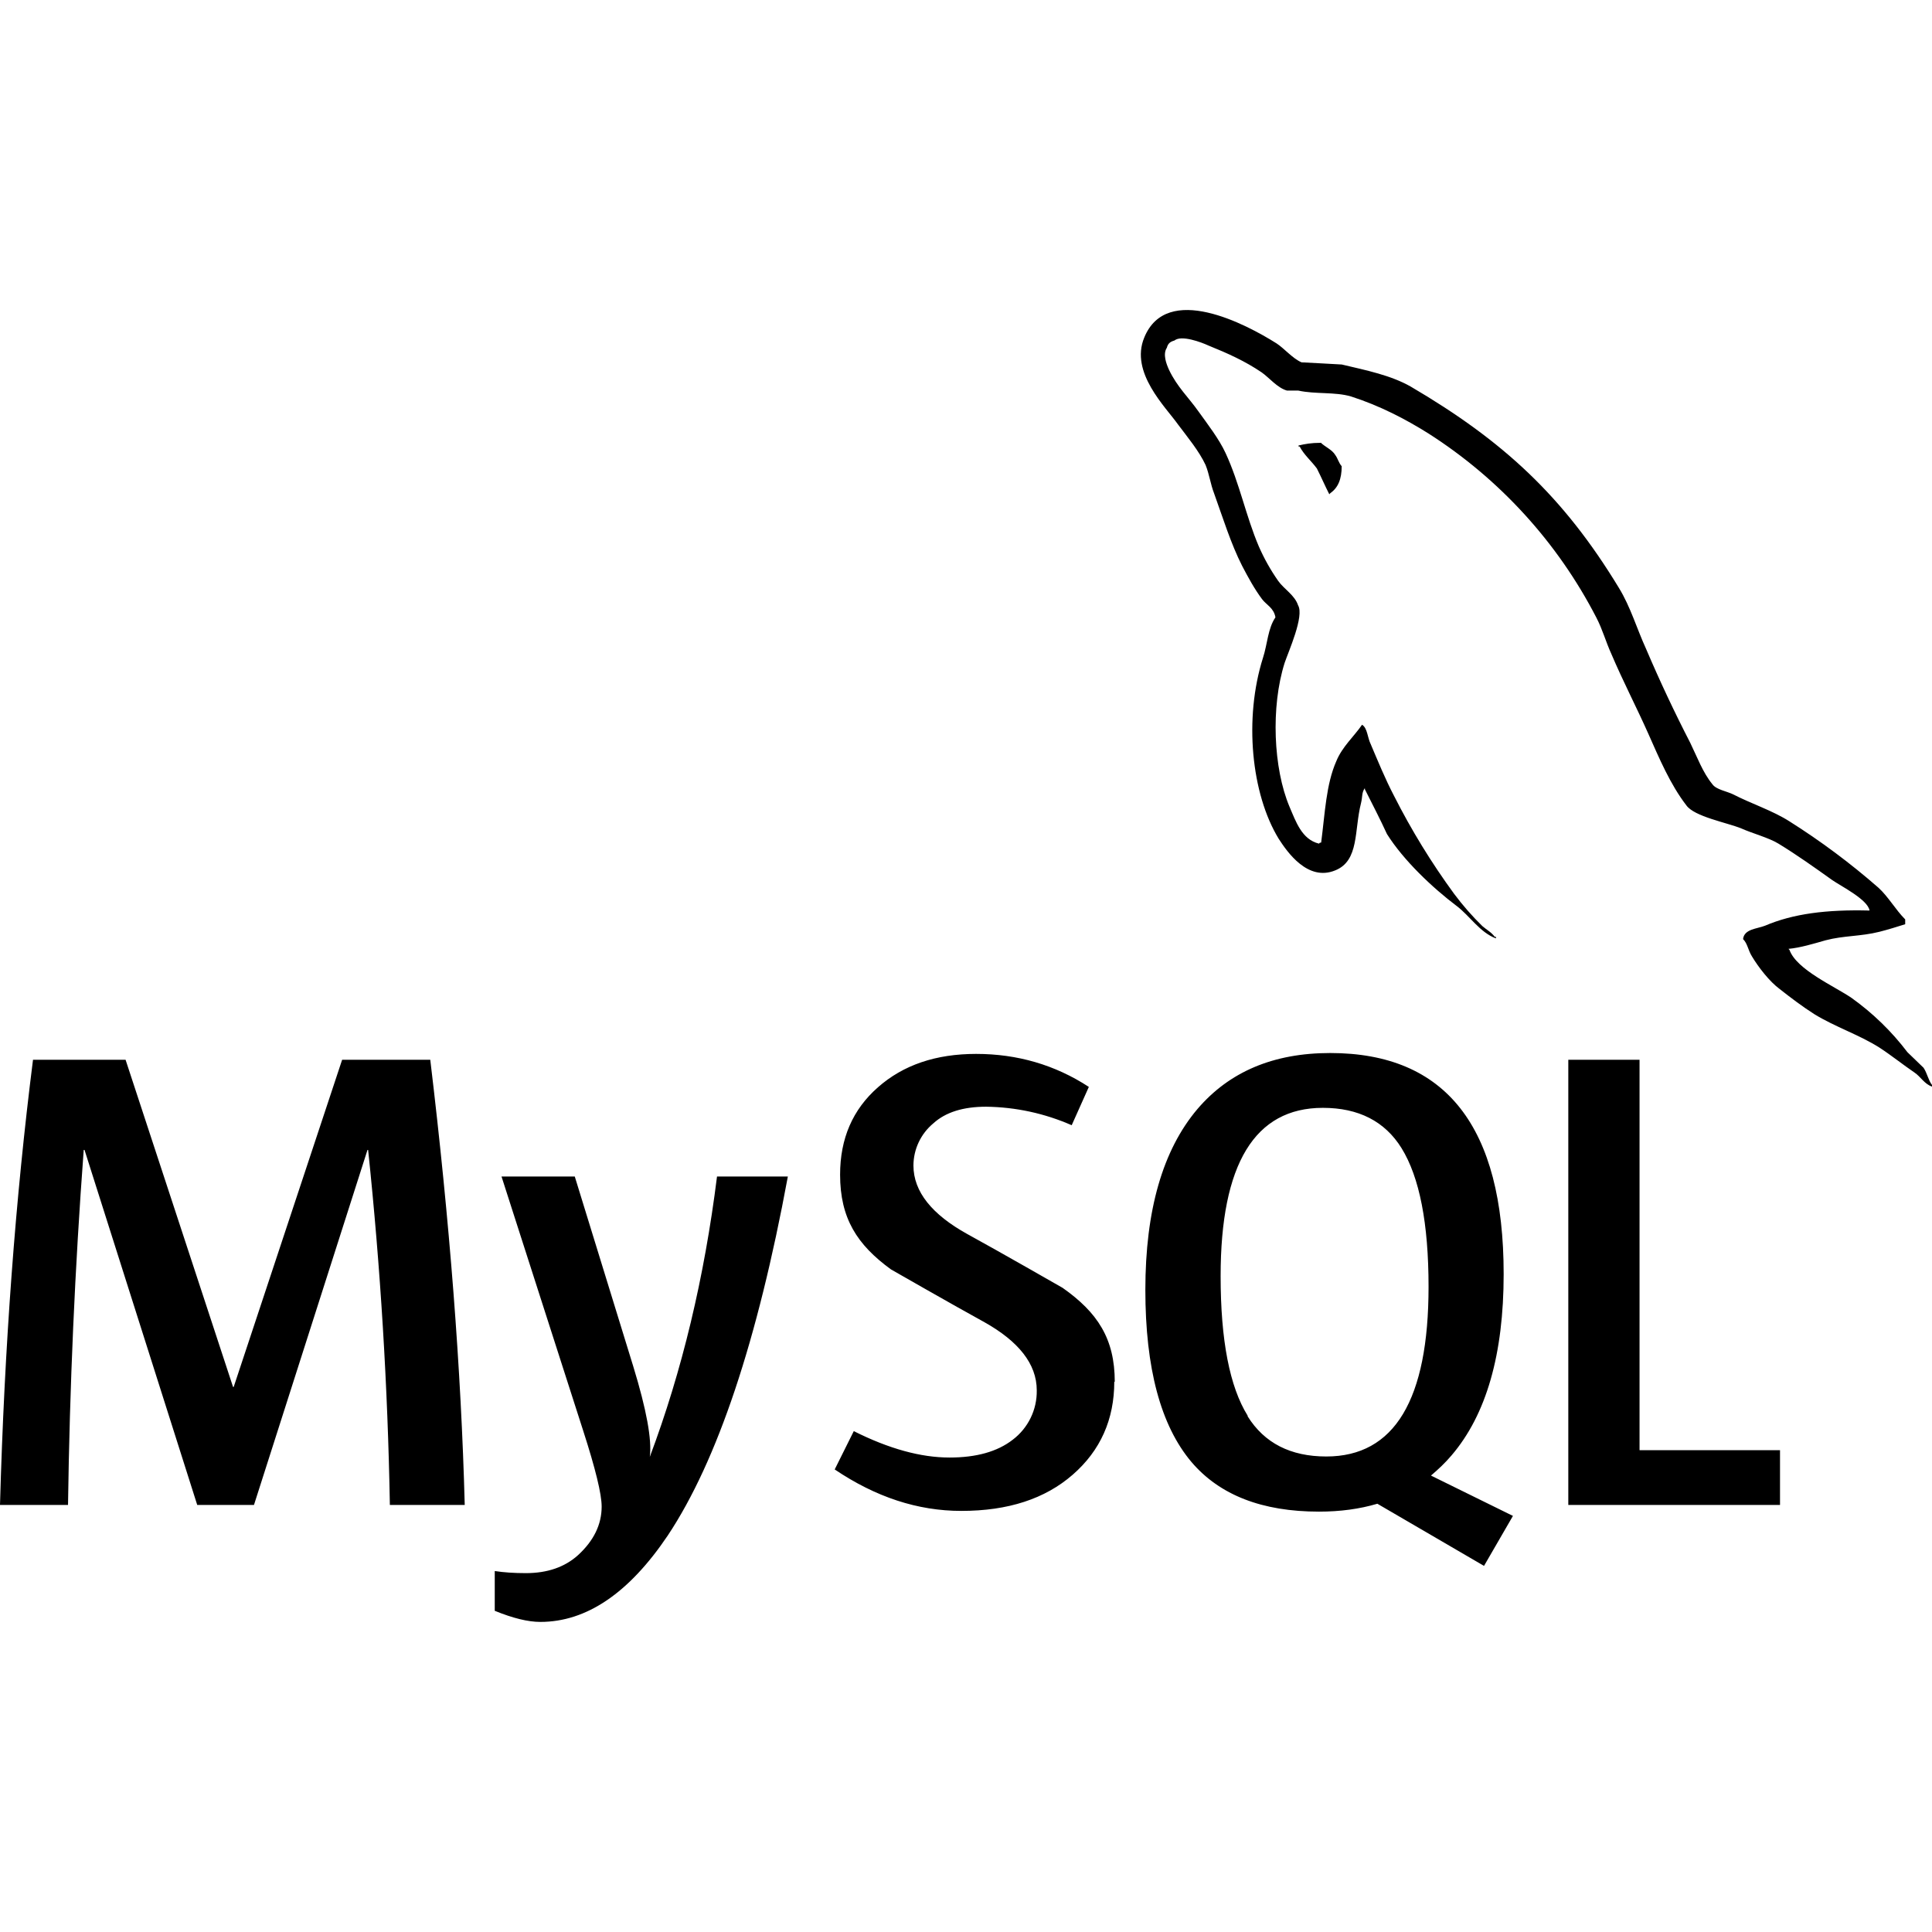
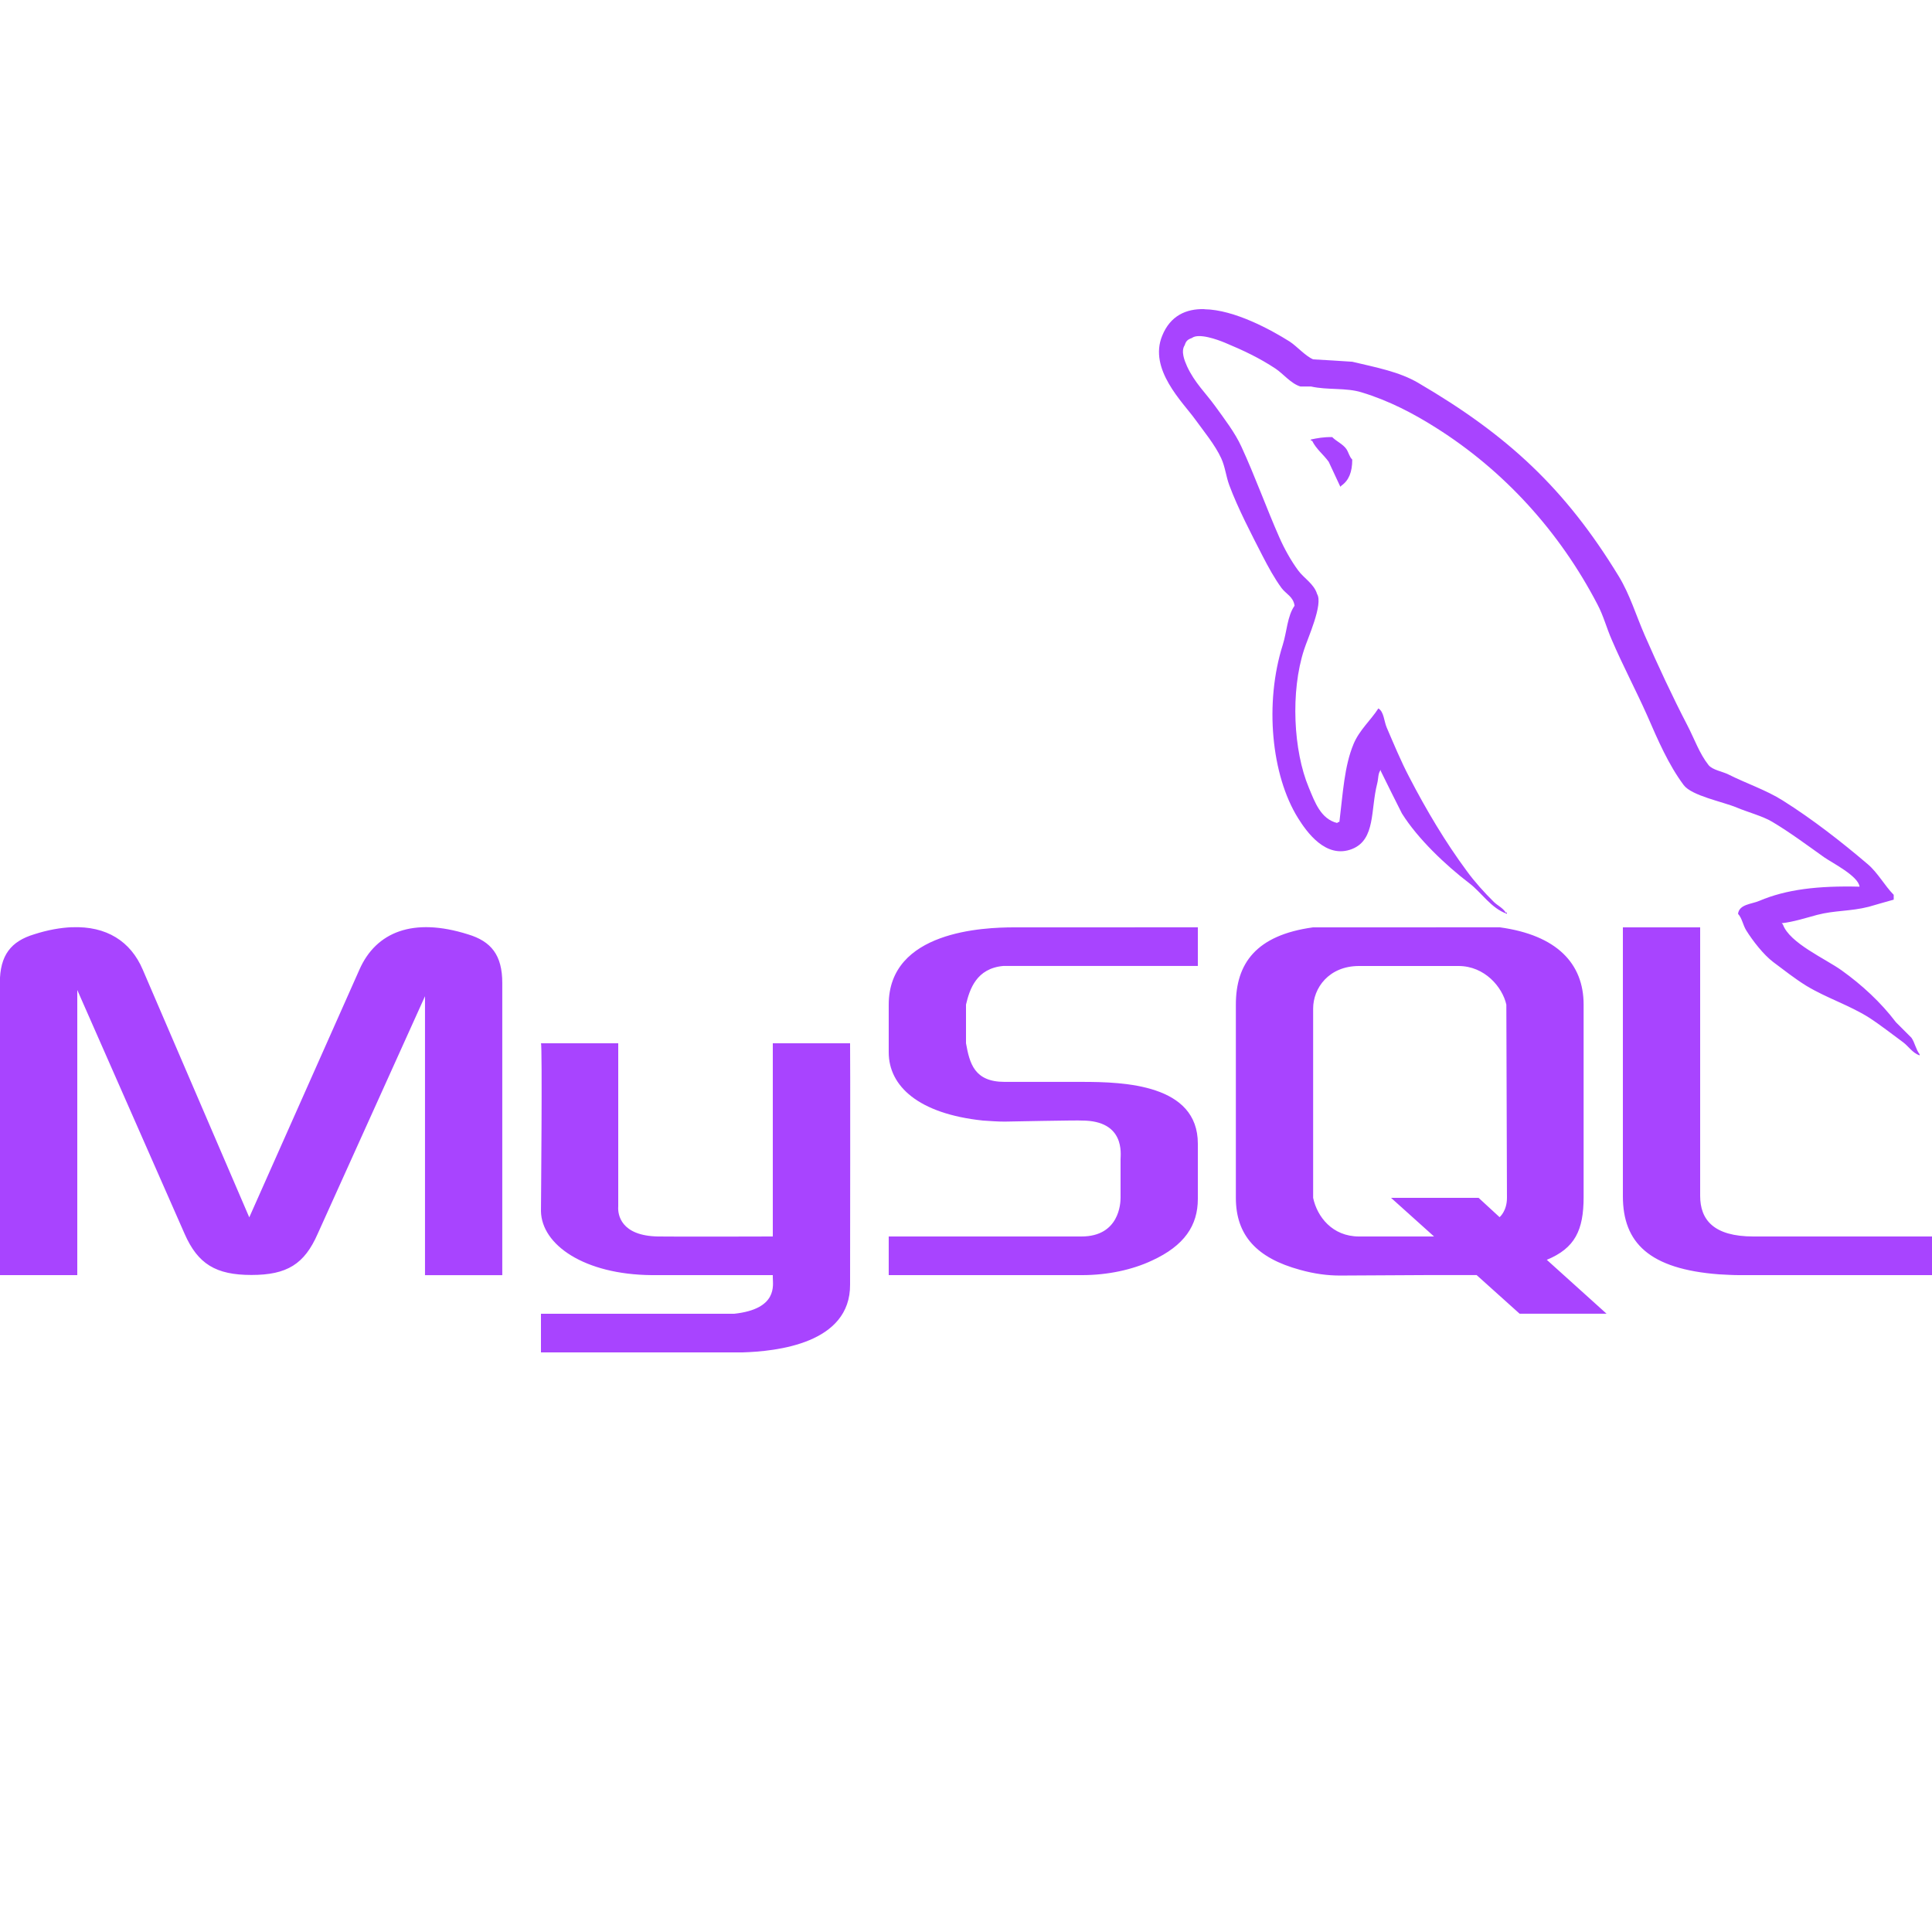
- <svg xmlns="http://www.w3.org/2000/svg" role="img" viewBox="0 0 24 24">
-   <path d="M16.405 5.501c-.115 0-.193.014-.274.033v.013h.014c.054.104.146.18.214.273.054.107.1.214.154.32l.014-.015c.094-.066.14-.172.14-.333-.04-.047-.046-.094-.08-.14-.04-.067-.126-.1-.18-.153zM5.77 18.695h-.927a50.854 50.854 0 00-.27-4.41h-.008l-1.41 4.41H2.45l-1.4-4.41h-.01a72.892 72.892 0 00-.195 4.41H0c.055-1.966.192-3.81.41-5.53h1.15l1.335 4.064h.008l1.347-4.064h1.095c.242 2.015.384 3.86.428 5.53zm4.017-4.08c-.378 2.045-.876 3.533-1.492 4.46-.482.716-1.01 1.073-1.583 1.073-.153 0-.34-.046-.566-.138v-.494c.11.017.24.026.386.026.268 0 .483-.075.647-.222.197-.18.295-.382.295-.605 0-.155-.077-.47-.23-.944L6.23 14.615h.91l.727 2.36c.164.536.233.91.205 1.123.4-1.064.678-2.227.835-3.483zm12.325 4.08h-2.63v-5.53h.885v4.85h1.745zm-3.32.135l-1.016-.5c.09-.076.177-.158.255-.25.433-.506.648-1.258.648-2.253 0-1.83-.718-2.746-2.155-2.746-.704 0-1.254.232-1.65.697-.43.508-.646 1.256-.646 2.245 0 .972.19 1.686.574 2.14.35.41.877.615 1.583.615.264 0 .506-.033.725-.098l1.325.772.36-.622zM15.5 17.588c-.225-.36-.337-.94-.337-1.736 0-1.393.424-2.09 1.27-2.09.443 0 .77.167.977.5.224.362.336.936.336 1.723 0 1.404-.424 2.108-1.27 2.108-.445 0-.77-.167-.978-.5zm-1.658-.425c0 .47-.172.856-.516 1.156-.344.3-.803.45-1.384.45-.543 0-1.064-.172-1.573-.515l.237-.476c.438.22.833.328 1.19.328.332 0 .593-.073.783-.22a.754.754 0 00.3-.615c0-.33-.23-.61-.648-.845-.388-.213-1.163-.657-1.163-.657-.422-.307-.632-.636-.632-1.177 0-.45.157-.81.47-1.085.315-.278.72-.415 1.22-.415.512 0 .98.136 1.4.41l-.213.476a2.726 2.726 0 00-1.064-.23c-.283 0-.502.068-.654.206a.685.685 0 00-.248.524c0 .328.234.61.666.85.393.215 1.187.67 1.187.67.433.305.648.63.648 1.168zm9.382-5.852c-.535-.014-.95.04-1.297.188-.1.04-.26.04-.274.167.055.053.063.14.11.214.08.134.218.313.346.407.14.11.28.216.427.31.26.16.555.255.81.416.145.094.293.213.44.313.073.05.12.14.214.172v-.02c-.046-.06-.06-.147-.105-.214-.067-.067-.134-.127-.2-.193a3.223 3.223 0 00-.695-.675c-.214-.146-.682-.35-.77-.595l-.013-.014c.146-.013.32-.066.46-.106.227-.06.435-.047.67-.106.106-.027.213-.06.32-.094v-.06c-.12-.12-.21-.283-.334-.395a8.867 8.867 0 00-1.104-.823c-.21-.134-.476-.22-.697-.334-.08-.04-.214-.06-.26-.127-.12-.146-.19-.34-.275-.514a17.69 17.69 0 01-.547-1.163c-.12-.262-.193-.523-.34-.763-.69-1.137-1.437-1.826-2.586-2.5-.247-.14-.543-.2-.856-.274-.167-.008-.334-.02-.5-.027-.11-.047-.216-.174-.31-.235-.38-.24-1.364-.76-1.644-.072-.18.434.267.862.422 1.082.115.153.26.328.34.5.047.116.06.235.107.356.106.294.207.622.347.897.073.14.153.287.247.413.054.073.146.107.167.227-.094.136-.1.334-.154.5-.24.757-.146 1.693.194 2.25.107.166.362.534.703.393.3-.12.234-.5.32-.835.02-.08.007-.133.048-.187v.015c.094.188.188.367.274.555.206.328.566.668.867.895.16.12.287.328.487.402v-.02h-.015c-.043-.058-.1-.086-.154-.133a3.445 3.445 0 01-.35-.4 8.76 8.76 0 01-.747-1.218c-.11-.21-.202-.436-.29-.643-.04-.08-.04-.2-.107-.24-.1.146-.247.273-.32.453-.127.288-.14.642-.188 1.01-.027.007-.014 0-.027.014-.214-.052-.287-.274-.367-.46-.2-.475-.233-1.238-.06-1.785.047-.14.247-.582.167-.716-.042-.127-.174-.2-.247-.303a2.478 2.478 0 01-.24-.427c-.16-.374-.24-.788-.414-1.162-.08-.173-.22-.354-.334-.513-.127-.18-.267-.307-.368-.52-.033-.073-.08-.194-.027-.274.014-.054.042-.075.094-.09.088-.072.335.022.422.062.247.1.455.194.662.334.094.066.195.193.315.226h.14c.214.047.455.014.655.073.355.114.675.28.962.46a5.953 5.953 0 012.085 2.286c.08.154.115.295.188.455.14.33.313.663.455.982.14.315.275.636.476.897.1.14.502.213.682.286.133.06.34.115.46.188.23.14.454.3.67.454.11.076.443.243.463.378z" />
+ <svg xmlns="http://www.w3.org/2000/svg" viewBox="0,0,256,256" width="100px" height="100px" fill-rule="nonzero">
+   <g fill="#a844ff" fill-rule="nonzero" stroke="none" stroke-width="1" stroke-linecap="butt" stroke-linejoin="miter" stroke-miterlimit="10" stroke-dasharray="" stroke-dashoffset="0" font-family="none" font-weight="none" font-size="none" text-anchor="none" style="mix-blend-mode: normal">
+     <g transform="scale(5.12,5.12)">
+       <path d="M31.168,8c-0.469,-0.012 -0.879,0.168 -1.09,0.688c-0.359,0.871 0.535,1.723 0.855,2.168c0.223,0.309 0.512,0.656 0.672,1.004c0.105,0.23 0.121,0.461 0.211,0.703c0.223,0.598 0.578,1.277 0.863,1.832c0.145,0.281 0.305,0.574 0.488,0.824c0.113,0.152 0.305,0.223 0.336,0.457c-0.188,0.266 -0.199,0.676 -0.305,1.012c-0.477,1.504 -0.297,3.375 0.395,4.484c0.215,0.344 0.719,1.074 1.406,0.797c0.602,-0.246 0.469,-1.008 0.641,-1.684c0.039,-0.148 0.016,-0.262 0.094,-0.363v0.031c0.18,0.367 0.363,0.734 0.547,1.098c0.41,0.656 1.133,1.34 1.742,1.805c0.316,0.238 0.566,0.652 0.977,0.793v-0.031h-0.031c-0.078,-0.125 -0.203,-0.176 -0.305,-0.273c-0.238,-0.234 -0.504,-0.527 -0.699,-0.797c-0.559,-0.754 -1.051,-1.582 -1.496,-2.441c-0.215,-0.41 -0.402,-0.863 -0.582,-1.281c-0.07,-0.164 -0.07,-0.406 -0.215,-0.492c-0.199,0.309 -0.488,0.555 -0.641,0.918c-0.242,0.578 -0.277,1.285 -0.367,2.016c-0.055,0.02 -0.031,0.004 -0.059,0.031c-0.426,-0.105 -0.578,-0.543 -0.734,-0.918c-0.398,-0.949 -0.477,-2.48 -0.121,-3.57c0.09,-0.285 0.5,-1.176 0.336,-1.438c-0.078,-0.262 -0.344,-0.41 -0.488,-0.609c-0.184,-0.246 -0.363,-0.57 -0.488,-0.855c-0.328,-0.742 -0.637,-1.602 -0.984,-2.352c-0.164,-0.359 -0.441,-0.719 -0.672,-1.039c-0.254,-0.352 -0.535,-0.609 -0.734,-1.039c-0.066,-0.148 -0.164,-0.391 -0.059,-0.547c0.031,-0.105 0.078,-0.148 0.184,-0.184c0.176,-0.137 0.668,0.043 0.855,0.121c0.488,0.203 0.898,0.398 1.312,0.672c0.199,0.133 0.398,0.387 0.641,0.461h0.273c0.434,0.098 0.914,0.027 1.312,0.152c0.711,0.215 1.348,0.551 1.922,0.914c1.762,1.109 3.203,2.691 4.184,4.578c0.16,0.305 0.23,0.598 0.371,0.918c0.277,0.648 0.633,1.32 0.914,1.953c0.277,0.637 0.551,1.273 0.945,1.801c0.207,0.277 1.012,0.43 1.375,0.582c0.254,0.109 0.676,0.223 0.914,0.367c0.465,0.277 0.91,0.609 1.344,0.918c0.219,0.152 0.883,0.484 0.918,0.762c-1.074,-0.027 -1.895,0.07 -2.594,0.367c-0.199,0.086 -0.52,0.086 -0.551,0.336c0.105,0.113 0.125,0.285 0.211,0.426c0.168,0.27 0.449,0.633 0.703,0.824c0.277,0.207 0.559,0.43 0.855,0.613c0.523,0.316 1.109,0.5 1.617,0.82c0.297,0.191 0.598,0.43 0.887,0.641c0.145,0.109 0.238,0.273 0.426,0.34v-0.031c-0.098,-0.125 -0.121,-0.297 -0.211,-0.426l-0.402,-0.402c-0.387,-0.512 -0.879,-0.965 -1.402,-1.34c-0.418,-0.301 -1.352,-0.707 -1.523,-1.191l-0.031,-0.031c0.293,-0.031 0.641,-0.141 0.914,-0.215c0.461,-0.121 0.867,-0.09 1.34,-0.211c0.215,-0.062 0.43,-0.125 0.645,-0.184v-0.125c-0.238,-0.242 -0.41,-0.57 -0.672,-0.793c-0.684,-0.582 -1.43,-1.164 -2.199,-1.648c-0.426,-0.27 -0.953,-0.445 -1.402,-0.672c-0.152,-0.078 -0.418,-0.117 -0.52,-0.246c-0.238,-0.301 -0.367,-0.684 -0.551,-1.035c-0.383,-0.738 -0.758,-1.543 -1.098,-2.32c-0.23,-0.527 -0.383,-1.051 -0.672,-1.527c-1.387,-2.277 -2.879,-3.656 -5.191,-5.008c-0.492,-0.289 -1.082,-0.398 -1.707,-0.547c-0.34,-0.023 -0.672,-0.043 -1.012,-0.062c-0.203,-0.086 -0.418,-0.336 -0.609,-0.461c-0.48,-0.301 -1.426,-0.824 -2.207,-0.836zM34.477,11.312c-0.223,-0.004 -0.383,0.027 -0.551,0.062v0.031h0.031c0.105,0.219 0.297,0.359 0.43,0.547c0.102,0.215 0.199,0.43 0.301,0.645l0.031,-0.031c0.188,-0.133 0.277,-0.348 0.277,-0.672c-0.078,-0.078 -0.09,-0.18 -0.152,-0.273c-0.09,-0.129 -0.258,-0.199 -0.367,-0.309zM1.867,23.996c-0.301,0.012 -0.629,0.07 -0.984,0.184c-0.594,0.18 -0.887,0.535 -0.887,1.258v7.562h2.004v-7.379l2.777,6.309c0.344,0.785 0.812,1.066 1.73,1.066c0.922,0 1.371,-0.281 1.715,-1.066l2.777,-6.148v7.219h2v-7.562c0,-0.723 -0.289,-1.078 -0.887,-1.258c-1.422,-0.449 -2.379,-0.062 -2.809,0.91l-2.852,6.414l-2.758,-6.414c-0.312,-0.73 -0.938,-1.129 -1.828,-1.094zM26.246,24c-0.789,0 -3.246,0.094 -3.246,2v1.234c0,0.875 0.77,1.59 2.438,1.766c0.188,0.012 0.375,0.027 0.562,0.027c0,0 1.945,-0.039 2,-0.027c1.125,0 1,0.875 1,1v1c0,0.137 -0.031,1 -1.012,1h-4.988v1h5.008c0.656,0 1.293,-0.137 1.801,-0.375c0.844,-0.387 1.191,-0.91 1.191,-1.598v-1.43c0,-1.535 -1.906,-1.598 -3,-1.598h-2c-0.785,0 -0.906,-0.477 -1,-1v-1c0.094,-0.398 0.27,-0.938 0.965,-1h5.035v-1zM33.98,24c-1.477,0.203 -1.996,0.938 -1.996,2v5c0,0.973 0.543,1.559 1.66,1.863c0.375,0.105 0.715,0.148 1.035,0.148l2.227,-0.012h1.309l1.113,1h2.25l-1.547,-1.395c0.727,-0.301 0.953,-0.762 0.953,-1.625v-4.98c0,-1.062 -0.691,-1.797 -2.168,-2zM42,24v6.957c0,1.207 0.684,1.887 2.492,2.023c0.168,0.008 0.34,0.02 0.508,0.02h5v-1h-4.621c-1.031,0 -1.379,-0.434 -1.379,-1.051v-6.949zM35.172,25h2.574c0.68,0 1.137,0.547 1.238,1c0,0 0.016,4.656 0.016,5c0,0.344 -0.191,0.5 -0.191,0.5l-0.543,-0.5h-2.266l1.113,1h-1.941c-0.695,0 -1.086,-0.516 -1.188,-1v-4.898c0,-0.531 0.406,-1.102 1.188,-1.102zM14,27c0.039,0.039 0,4.262 0,4.344c0.016,0.875 1.125,1.641 2.863,1.656h3.137v0.066c0,0.188 0.137,0.812 -1,0.934c-0.012,0 -4.988,0 -5,0v1h5.215c0.883,-0.027 2.797,-0.227 2.785,-1.758c0,-0.027 0.008,-6.242 0,-6.242h-2v5c-0.031,0 -2.477,0.008 -2.969,0c-0.965,-0.016 -1.047,-0.566 -1.031,-0.777v-4.223z" />
+     </g>
+   </g>
</svg>
